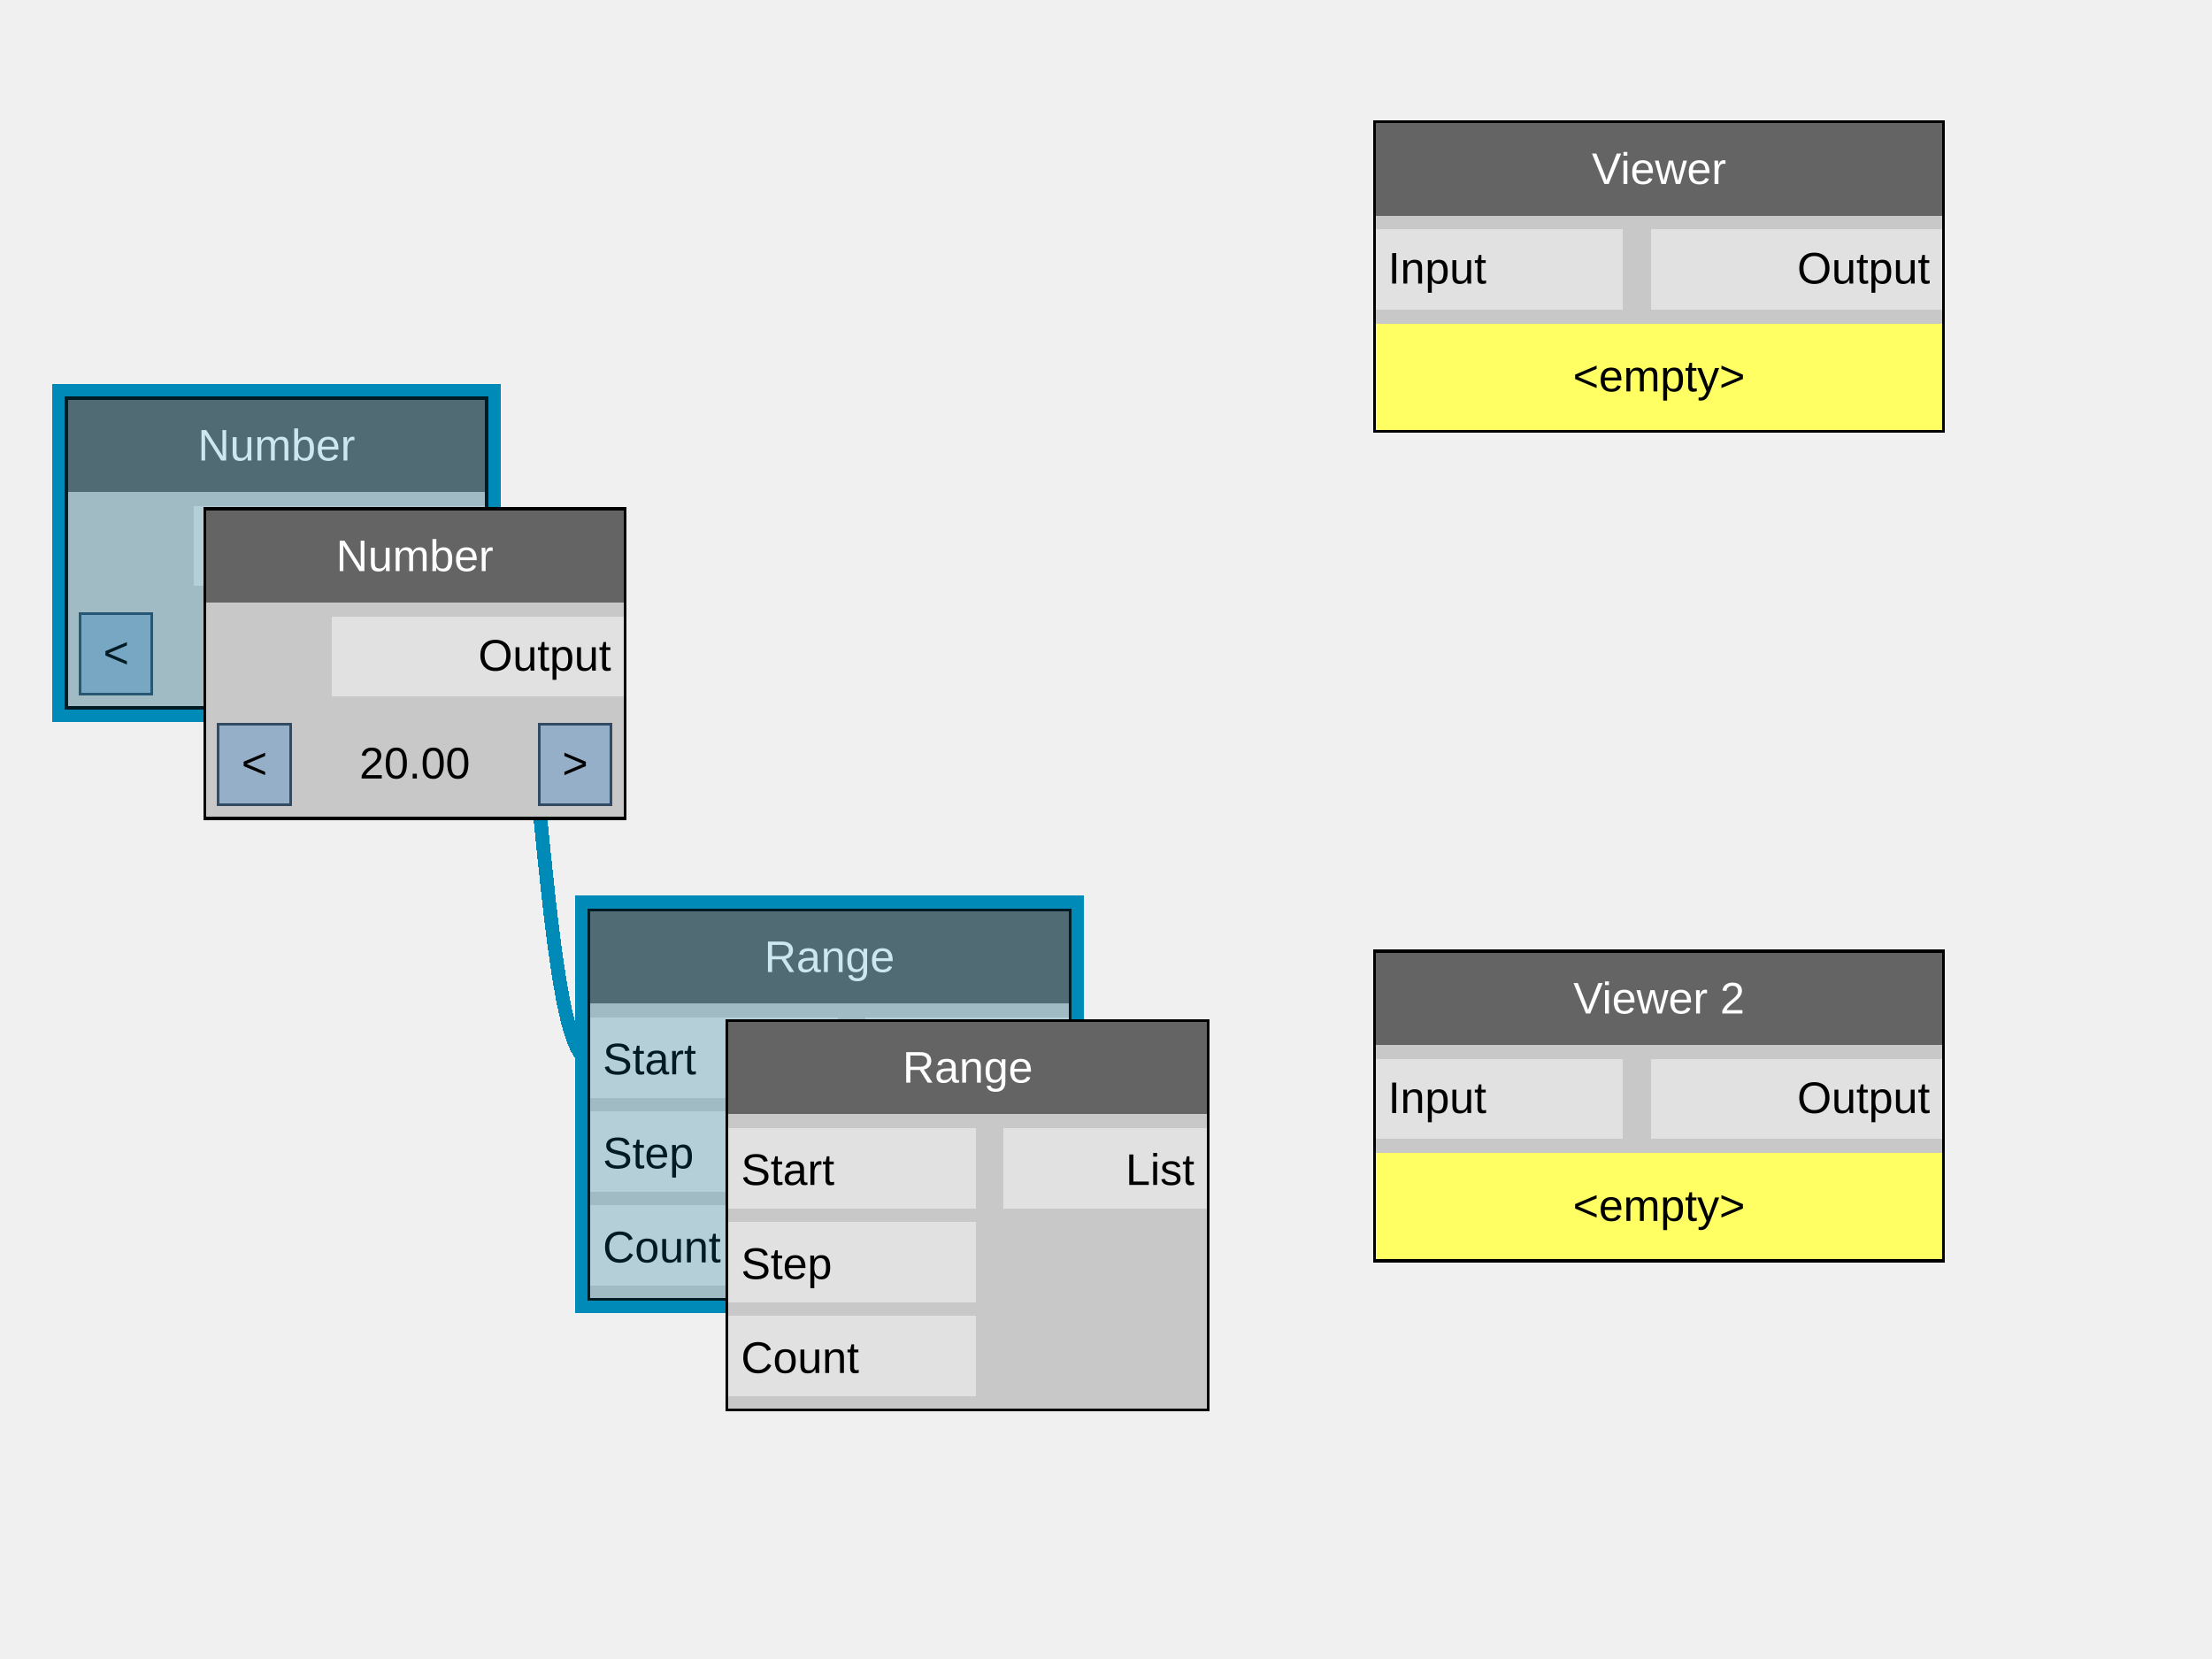
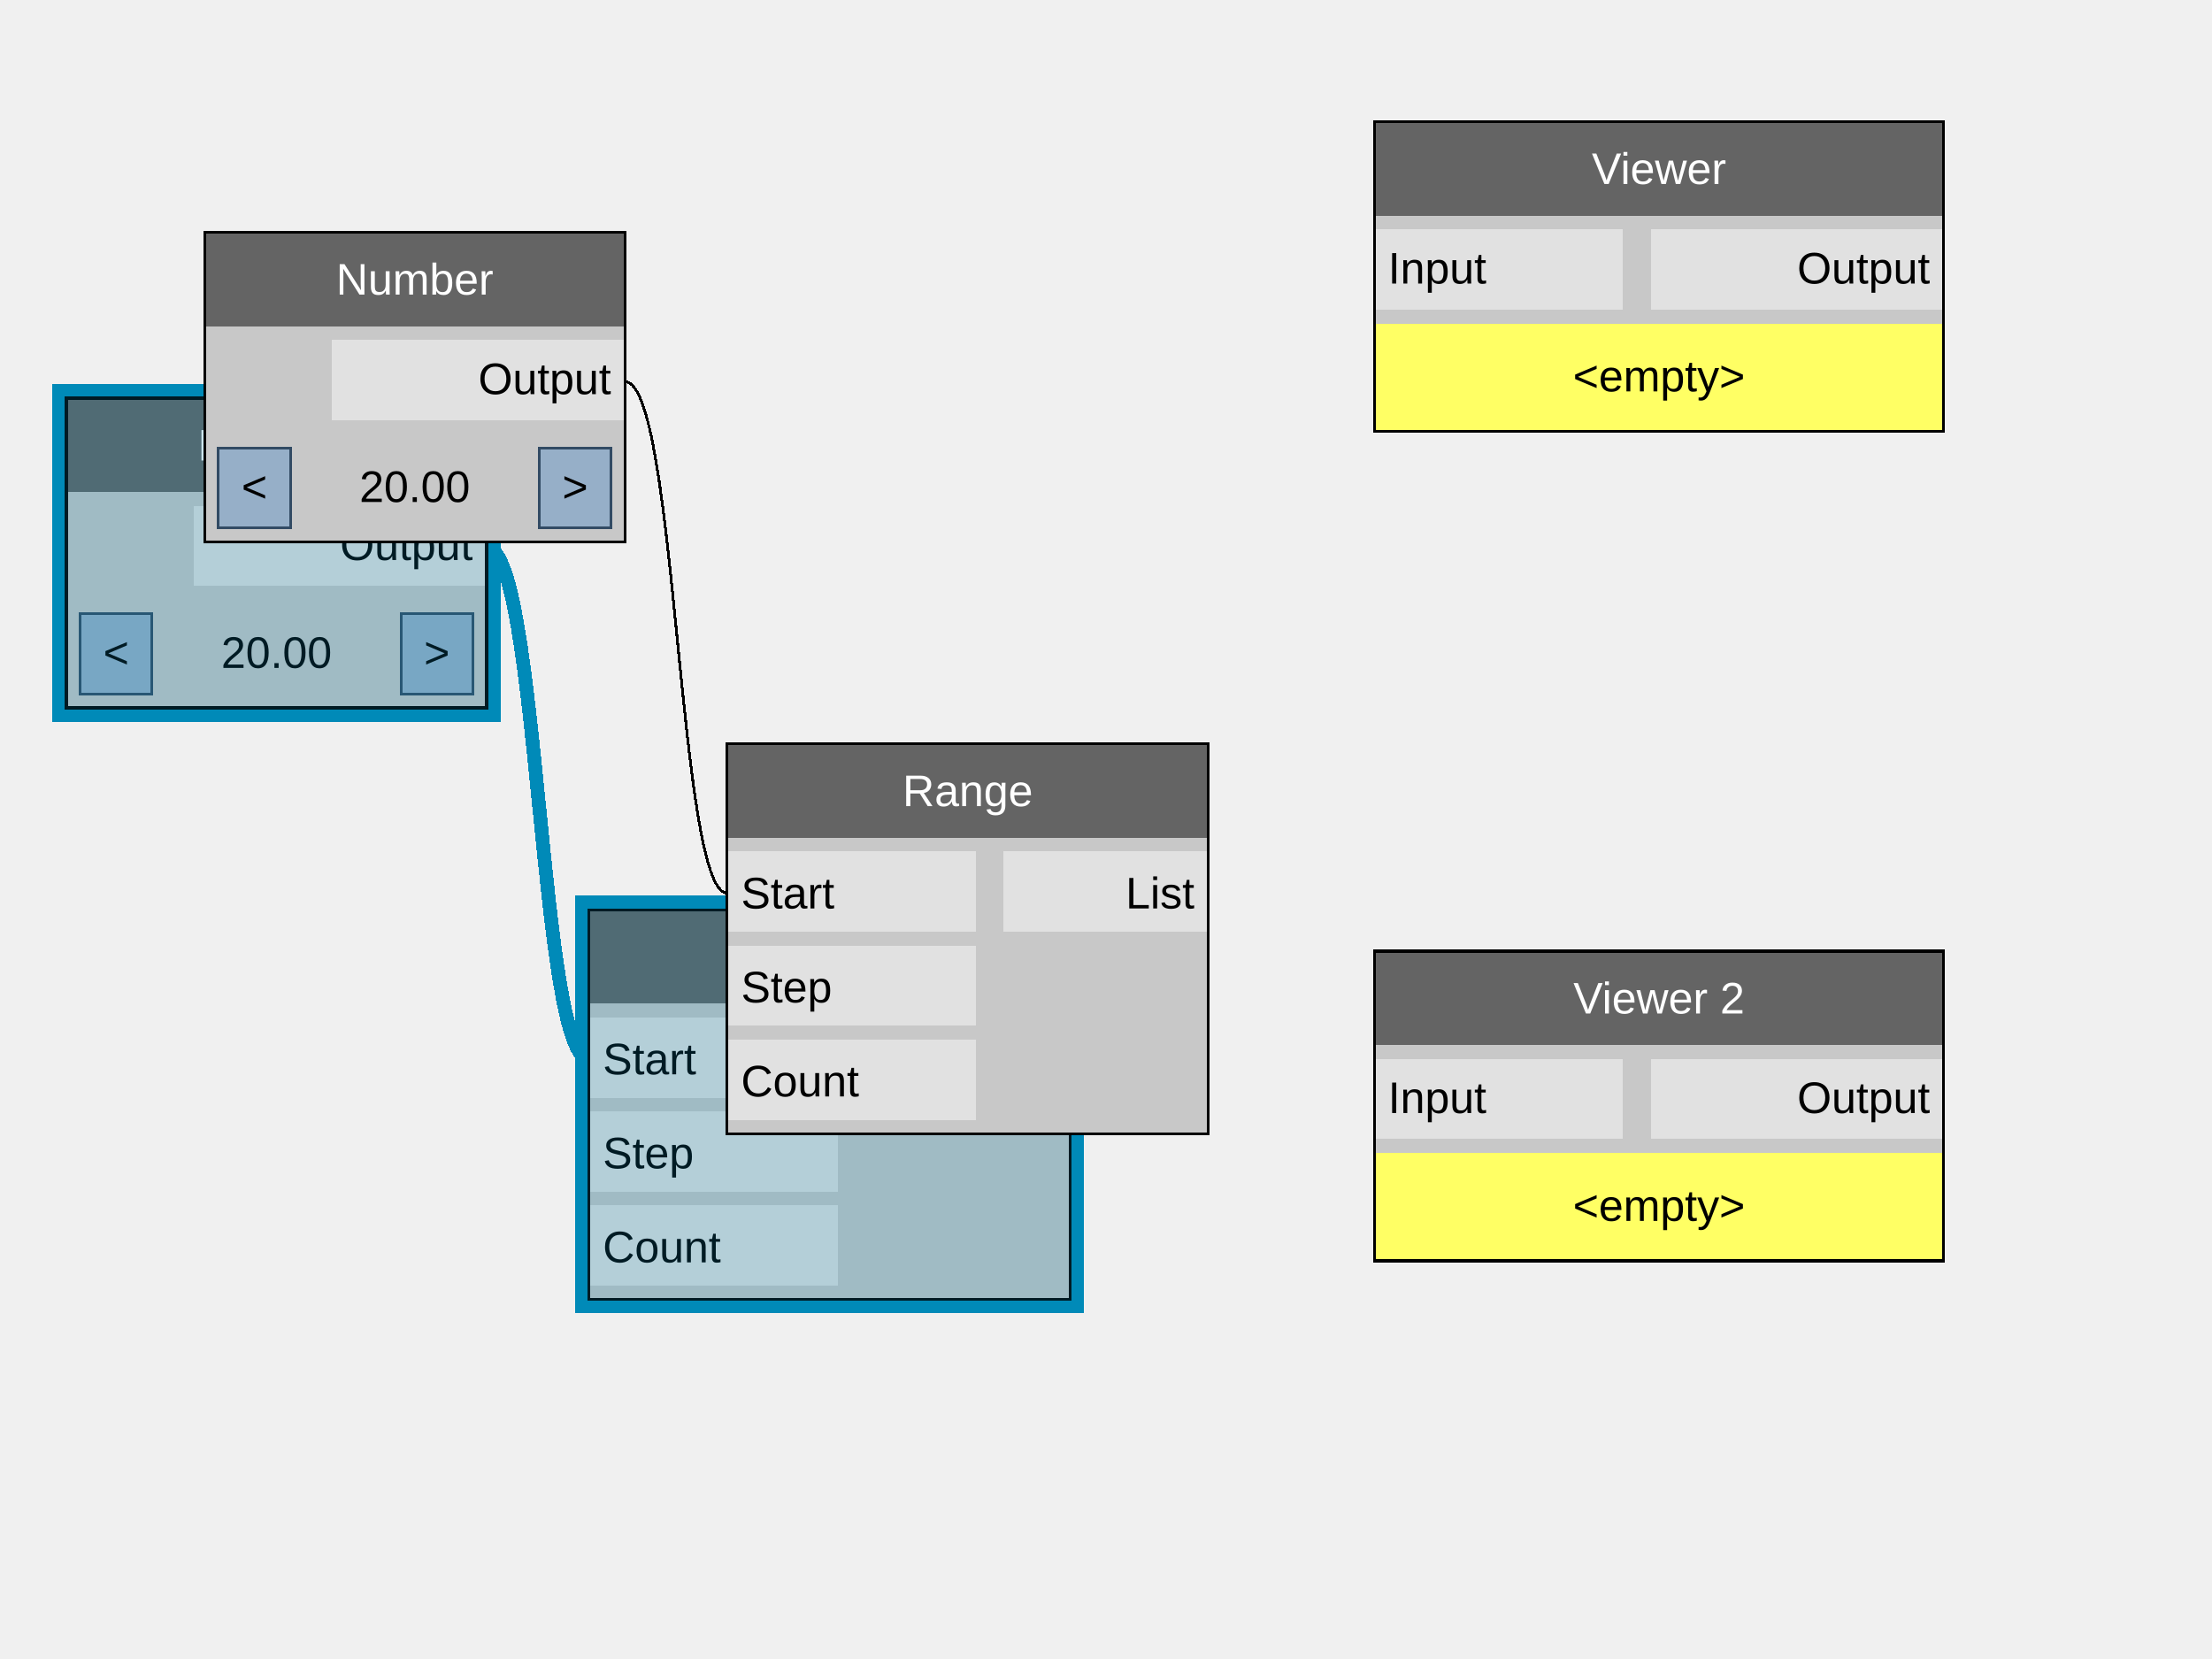
<svg xmlns="http://www.w3.org/2000/svg" version="1.1" width="800" height="600" shape-rendering="crispEdges">
  <rect x="0" y="0" width="800" height="600" style="fill:rgb(240,240,240);" />
  <path d="M176,198 C195,198 195,383 213,383" style="fill:none;stroke-width:5px;stroke:rgb(0,138,184);" />
+   <path d="M226,138 C245,138 245,323 263,323" style="fill:none;stroke-width:1px;stroke:rgb(0,0,0);" />
  <rect x="19" y="139" width="162" height="122" style="fill:rgb(0,138,184);" />
  <rect x="24" y="144" width="152" height="34" style="fill:rgb(80,107,116);" />
  <text x="100" y="161" dominant-baseline="central" text-anchor="middle" style="fill:rgb(204,231,240);font-family:Arial;font-size:16px;">Number</text>
  <rect x="24" y="178" width="152" height="39" style="fill:rgb(160,187,196);" />
  <rect x="70" y="183" width="106" height="29" style="fill:rgb(180,207,216);" />
  <text x="171" y="197" dominant-baseline="central" text-anchor="end" style="fill:rgb(0,27,36);font-family:Arial;font-size:16px;">Output</text>
  <rect x="24" y="217" width="152" height="39" style="fill:rgb(160,187,196);" />
  <text x="100" y="236" dominant-baseline="central" text-anchor="middle" style="fill:rgb(0,27,36);font-family:Arial;font-size:16px;">20.00</text>
  <rect x="29" y="222" width="26" height="29" style="fill:rgb(120,167,196);" />
  <text x="42" y="236" dominant-baseline="central" text-anchor="middle" style="fill:rgb(0,27,36);font-family:Arial;font-size:16px;">&lt;</text>
  <rect x="29" y="222" width="26" height="29" style="fill:none;stroke-width:1px;stroke:rgb(40,87,116);" />
  <rect x="145" y="222" width="26" height="29" style="fill:rgb(120,167,196);" />
  <text x="158" y="236" dominant-baseline="central" text-anchor="middle" style="fill:rgb(0,27,36);font-family:Arial;font-size:16px;">&gt;</text>
  <rect x="145" y="222" width="26" height="29" style="fill:none;stroke-width:1px;stroke:rgb(40,87,116);" />
  <rect x="24" y="144" width="152" height="112" style="fill:none;stroke-width:1px;stroke:rgb(0,27,36);" />
  <rect x="208" y="324" width="184" height="151" style="fill:rgb(0,138,184);" />
  <rect x="213" y="329" width="174" height="34" style="fill:rgb(80,107,116);" />
  <text x="300" y="346" dominant-baseline="central" text-anchor="middle" style="fill:rgb(204,231,240);font-family:Arial;font-size:16px;">Range</text>
  <rect x="213" y="363" width="174" height="107" style="fill:rgb(160,187,196);" />
  <rect x="213" y="368" width="90" height="29" style="fill:rgb(180,207,216);" />
  <text x="218" y="383" dominant-baseline="central" text-anchor="start" style="fill:rgb(0,27,36);font-family:Arial;font-size:16px;">Start</text>
  <rect x="213" y="402" width="90" height="29" style="fill:rgb(180,207,216);" />
  <text x="218" y="417" dominant-baseline="central" text-anchor="start" style="fill:rgb(0,27,36);font-family:Arial;font-size:16px;">Step</text>
  <rect x="213" y="436" width="90" height="29" style="fill:rgb(180,207,216);" />
  <text x="218" y="451" dominant-baseline="central" text-anchor="start" style="fill:rgb(0,27,36);font-family:Arial;font-size:16px;">Count</text>
  <rect x="313" y="368" width="74" height="29" style="fill:rgb(180,207,216);" />
  <text x="382" y="383" dominant-baseline="central" text-anchor="end" style="fill:rgb(0,27,36);font-family:Arial;font-size:16px;">List</text>
  <rect x="213" y="329" width="174" height="141" style="fill:none;stroke-width:1px;stroke:rgb(0,27,36);" />
  <rect x="497" y="44" width="206" height="34" style="fill:rgb(100,100,100);" />
  <text x="600" y="61" dominant-baseline="central" text-anchor="middle" style="fill:rgb(255,255,255);font-family:Arial;font-size:16px;">Viewer</text>
  <rect x="497" y="78" width="206" height="39" style="fill:rgb(200,200,200);" />
  <rect x="497" y="83" width="90" height="29" style="fill:rgb(225,225,225);" />
  <text x="502" y="97" dominant-baseline="central" text-anchor="start" style="fill:rgb(0,0,0);font-family:Arial;font-size:16px;">Input</text>
  <rect x="597" y="83" width="106" height="29" style="fill:rgb(225,225,225);" />
  <text x="698" y="97" dominant-baseline="central" text-anchor="end" style="fill:rgb(0,0,0);font-family:Arial;font-size:16px;">Output</text>
  <rect x="497" y="117" width="206" height="39" style="fill:rgb(255,255,100);" />
  <text x="600" y="136" dominant-baseline="central" text-anchor="middle" style="fill:rgb(0,0,0);font-family:Arial;font-size:16px;">&lt;empty&gt;</text>
  <rect x="497" y="44" width="206" height="112" style="fill:none;stroke-width:1px;stroke:rgb(0,0,0);" />
  <rect x="497" y="344" width="206" height="34" style="fill:rgb(100,100,100);" />
  <text x="600" y="361" dominant-baseline="central" text-anchor="middle" style="fill:rgb(255,255,255);font-family:Arial;font-size:16px;">Viewer 2</text>
  <rect x="497" y="378" width="206" height="39" style="fill:rgb(200,200,200);" />
  <rect x="497" y="383" width="90" height="29" style="fill:rgb(225,225,225);" />
  <text x="502" y="397" dominant-baseline="central" text-anchor="start" style="fill:rgb(0,0,0);font-family:Arial;font-size:16px;">Input</text>
  <rect x="597" y="383" width="106" height="29" style="fill:rgb(225,225,225);" />
  <text x="698" y="397" dominant-baseline="central" text-anchor="end" style="fill:rgb(0,0,0);font-family:Arial;font-size:16px;">Output</text>
  <rect x="497" y="417" width="206" height="39" style="fill:rgb(255,255,100);" />
  <text x="600" y="436" dominant-baseline="central" text-anchor="middle" style="fill:rgb(0,0,0);font-family:Arial;font-size:16px;">&lt;empty&gt;</text>
  <rect x="497" y="344" width="206" height="112" style="fill:none;stroke-width:1px;stroke:rgb(0,0,0);" />
-   <rect x="74" y="184" width="152" height="34" style="fill:rgb(100,100,100);" />
-   <text x="150" y="201" dominant-baseline="central" text-anchor="middle" style="fill:rgb(255,255,255);font-family:Arial;font-size:16px;">Number</text>
-   <rect x="74" y="218" width="152" height="39" style="fill:rgb(200,200,200);" />
-   <rect x="120" y="223" width="106" height="29" style="fill:rgb(225,225,225);" />
-   <text x="221" y="237" dominant-baseline="central" text-anchor="end" style="fill:rgb(0,0,0);font-family:Arial;font-size:16px;">Output</text>
-   <rect x="74" y="257" width="152" height="39" style="fill:rgb(200,200,200);" />
-   <text x="150" y="276" dominant-baseline="central" text-anchor="middle" style="fill:rgb(0,0,0);font-family:Arial;font-size:16px;">20.00</text>
-   <rect x="79" y="262" width="26" height="29" style="fill:rgb(150,175,200);" />
-   <text x="92" y="276" dominant-baseline="central" text-anchor="middle" style="fill:rgb(0,0,0);font-family:Arial;font-size:16px;">&lt;</text>
-   <rect x="79" y="262" width="26" height="29" style="fill:none;stroke-width:1px;stroke:rgb(50,75,100);" />
-   <rect x="195" y="262" width="26" height="29" style="fill:rgb(150,175,200);" />
-   <text x="208" y="276" dominant-baseline="central" text-anchor="middle" style="fill:rgb(0,0,0);font-family:Arial;font-size:16px;">&gt;</text>
-   <rect x="195" y="262" width="26" height="29" style="fill:none;stroke-width:1px;stroke:rgb(50,75,100);" />
-   <rect x="74" y="184" width="152" height="112" style="fill:none;stroke-width:1px;stroke:rgb(0,0,0);" />
-   <rect x="263" y="369" width="174" height="34" style="fill:rgb(100,100,100);" />
-   <text x="350" y="386" dominant-baseline="central" text-anchor="middle" style="fill:rgb(255,255,255);font-family:Arial;font-size:16px;">Range</text>
-   <rect x="263" y="403" width="174" height="107" style="fill:rgb(200,200,200);" />
-   <rect x="263" y="408" width="90" height="29" style="fill:rgb(225,225,225);" />
-   <text x="268" y="423" dominant-baseline="central" text-anchor="start" style="fill:rgb(0,0,0);font-family:Arial;font-size:16px;">Start</text>
-   <rect x="263" y="442" width="90" height="29" style="fill:rgb(225,225,225);" />
-   <text x="268" y="457" dominant-baseline="central" text-anchor="start" style="fill:rgb(0,0,0);font-family:Arial;font-size:16px;">Step</text>
-   <rect x="263" y="476" width="90" height="29" style="fill:rgb(225,225,225);" />
-   <text x="268" y="491" dominant-baseline="central" text-anchor="start" style="fill:rgb(0,0,0);font-family:Arial;font-size:16px;">Count</text>
-   <rect x="363" y="408" width="74" height="29" style="fill:rgb(225,225,225);" />
-   <text x="432" y="423" dominant-baseline="central" text-anchor="end" style="fill:rgb(0,0,0);font-family:Arial;font-size:16px;">List</text>
-   <rect x="263" y="369" width="174" height="141" style="fill:none;stroke-width:1px;stroke:rgb(0,0,0);" />
+   <rect x="74" y="84" width="152" height="34" style="fill:rgb(100,100,100);" />
+   <text x="150" y="101" dominant-baseline="central" text-anchor="middle" style="fill:rgb(255,255,255);font-family:Arial;font-size:16px;">Number</text>
+   <rect x="74" y="118" width="152" height="39" style="fill:rgb(200,200,200);" />
+   <rect x="120" y="123" width="106" height="29" style="fill:rgb(225,225,225);" />
+   <text x="221" y="137" dominant-baseline="central" text-anchor="end" style="fill:rgb(0,0,0);font-family:Arial;font-size:16px;">Output</text>
+   <rect x="74" y="157" width="152" height="39" style="fill:rgb(200,200,200);" />
+   <text x="150" y="176" dominant-baseline="central" text-anchor="middle" style="fill:rgb(0,0,0);font-family:Arial;font-size:16px;">20.00</text>
+   <rect x="79" y="162" width="26" height="29" style="fill:rgb(150,175,200);" />
+   <text x="92" y="176" dominant-baseline="central" text-anchor="middle" style="fill:rgb(0,0,0);font-family:Arial;font-size:16px;">&lt;</text>
+   <rect x="79" y="162" width="26" height="29" style="fill:none;stroke-width:1px;stroke:rgb(50,75,100);" />
+   <rect x="195" y="162" width="26" height="29" style="fill:rgb(150,175,200);" />
+   <text x="208" y="176" dominant-baseline="central" text-anchor="middle" style="fill:rgb(0,0,0);font-family:Arial;font-size:16px;">&gt;</text>
+   <rect x="195" y="162" width="26" height="29" style="fill:none;stroke-width:1px;stroke:rgb(50,75,100);" />
+   <rect x="74" y="84" width="152" height="112" style="fill:none;stroke-width:1px;stroke:rgb(0,0,0);" />
+   <rect x="263" y="269" width="174" height="34" style="fill:rgb(100,100,100);" />
+   <text x="350" y="286" dominant-baseline="central" text-anchor="middle" style="fill:rgb(255,255,255);font-family:Arial;font-size:16px;">Range</text>
+   <rect x="263" y="303" width="174" height="107" style="fill:rgb(200,200,200);" />
+   <rect x="263" y="308" width="90" height="29" style="fill:rgb(225,225,225);" />
+   <text x="268" y="323" dominant-baseline="central" text-anchor="start" style="fill:rgb(0,0,0);font-family:Arial;font-size:16px;">Start</text>
+   <rect x="263" y="342" width="90" height="29" style="fill:rgb(225,225,225);" />
+   <text x="268" y="357" dominant-baseline="central" text-anchor="start" style="fill:rgb(0,0,0);font-family:Arial;font-size:16px;">Step</text>
+   <rect x="263" y="376" width="90" height="29" style="fill:rgb(225,225,225);" />
+   <text x="268" y="391" dominant-baseline="central" text-anchor="start" style="fill:rgb(0,0,0);font-family:Arial;font-size:16px;">Count</text>
+   <rect x="363" y="308" width="74" height="29" style="fill:rgb(225,225,225);" />
+   <text x="432" y="323" dominant-baseline="central" text-anchor="end" style="fill:rgb(0,0,0);font-family:Arial;font-size:16px;">List</text>
+   <rect x="263" y="269" width="174" height="141" style="fill:none;stroke-width:1px;stroke:rgb(0,0,0);" />
</svg>
